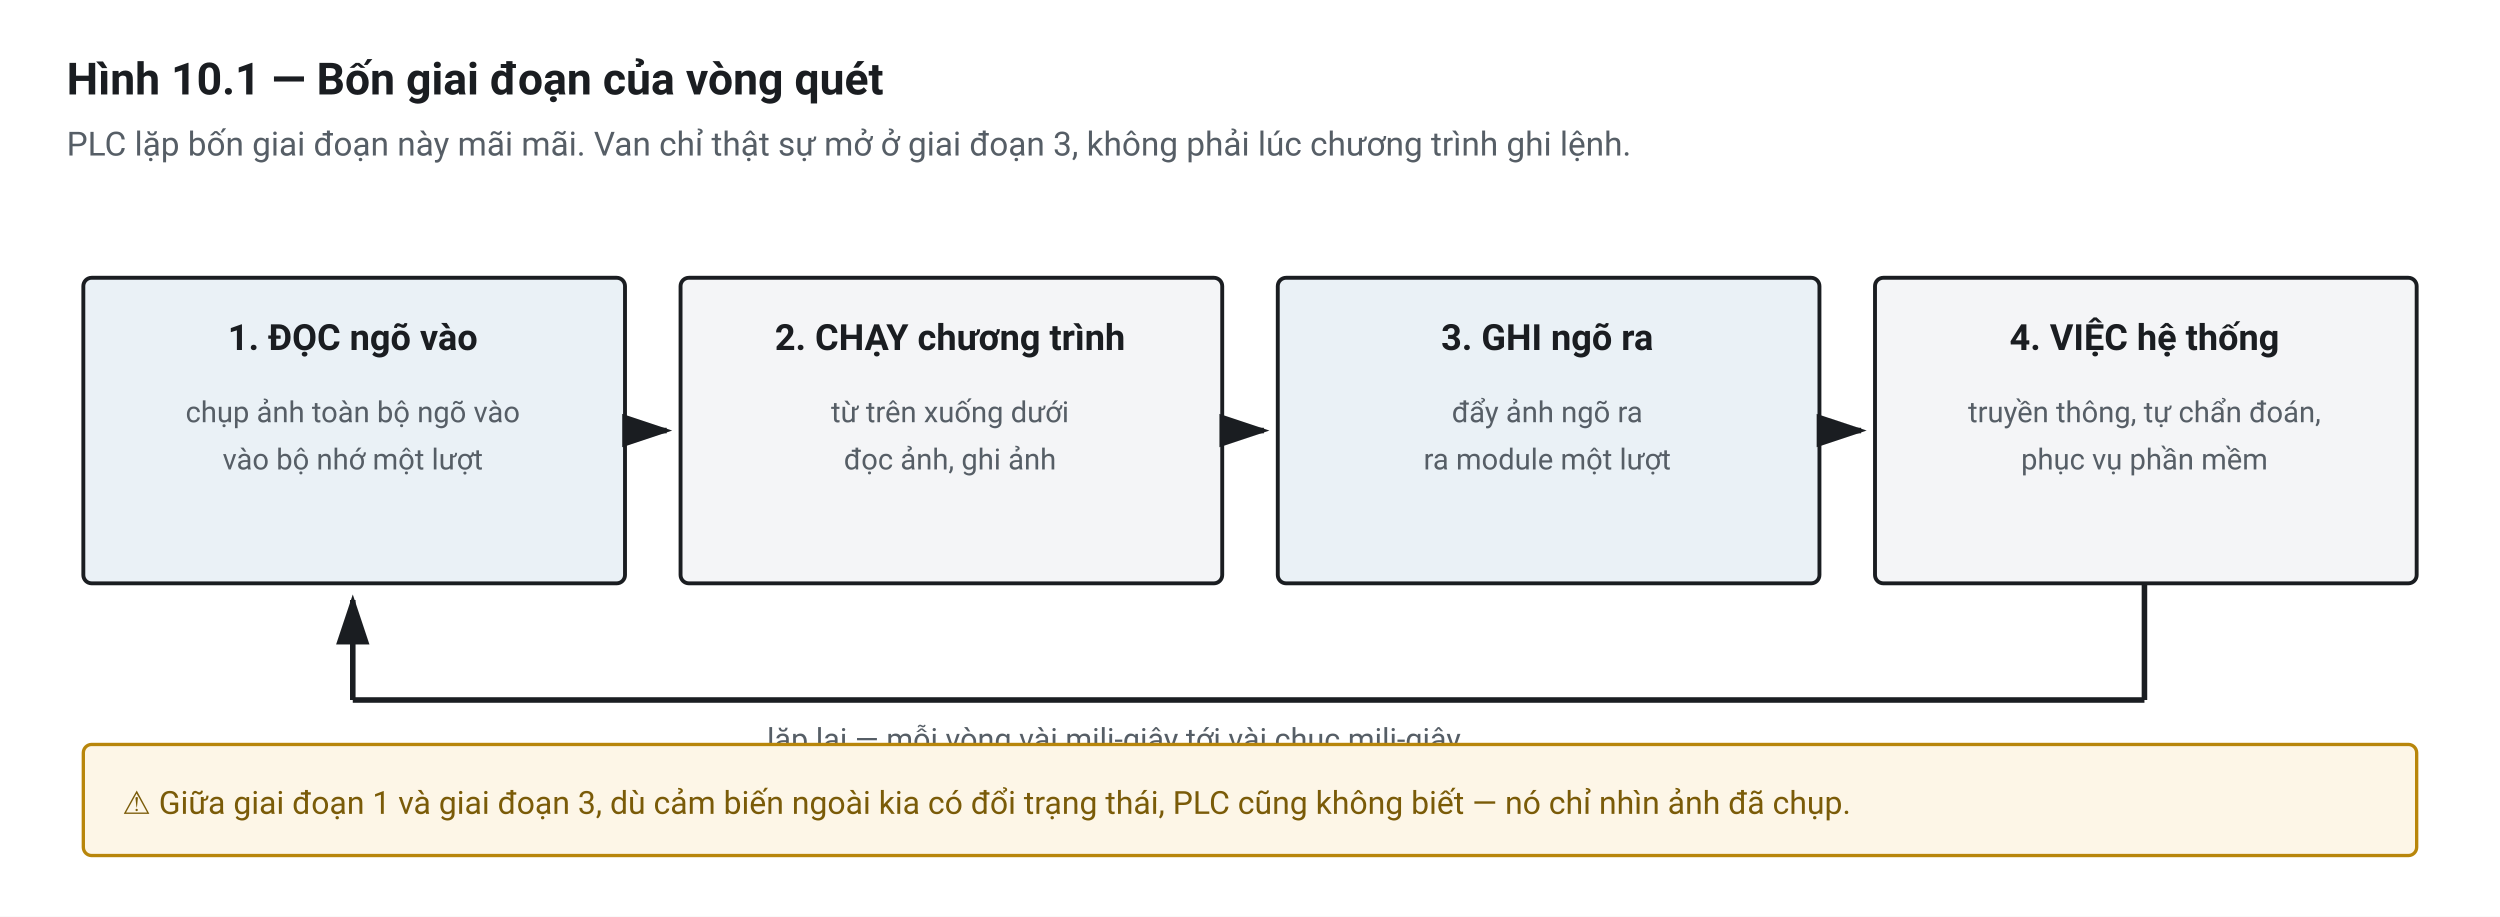
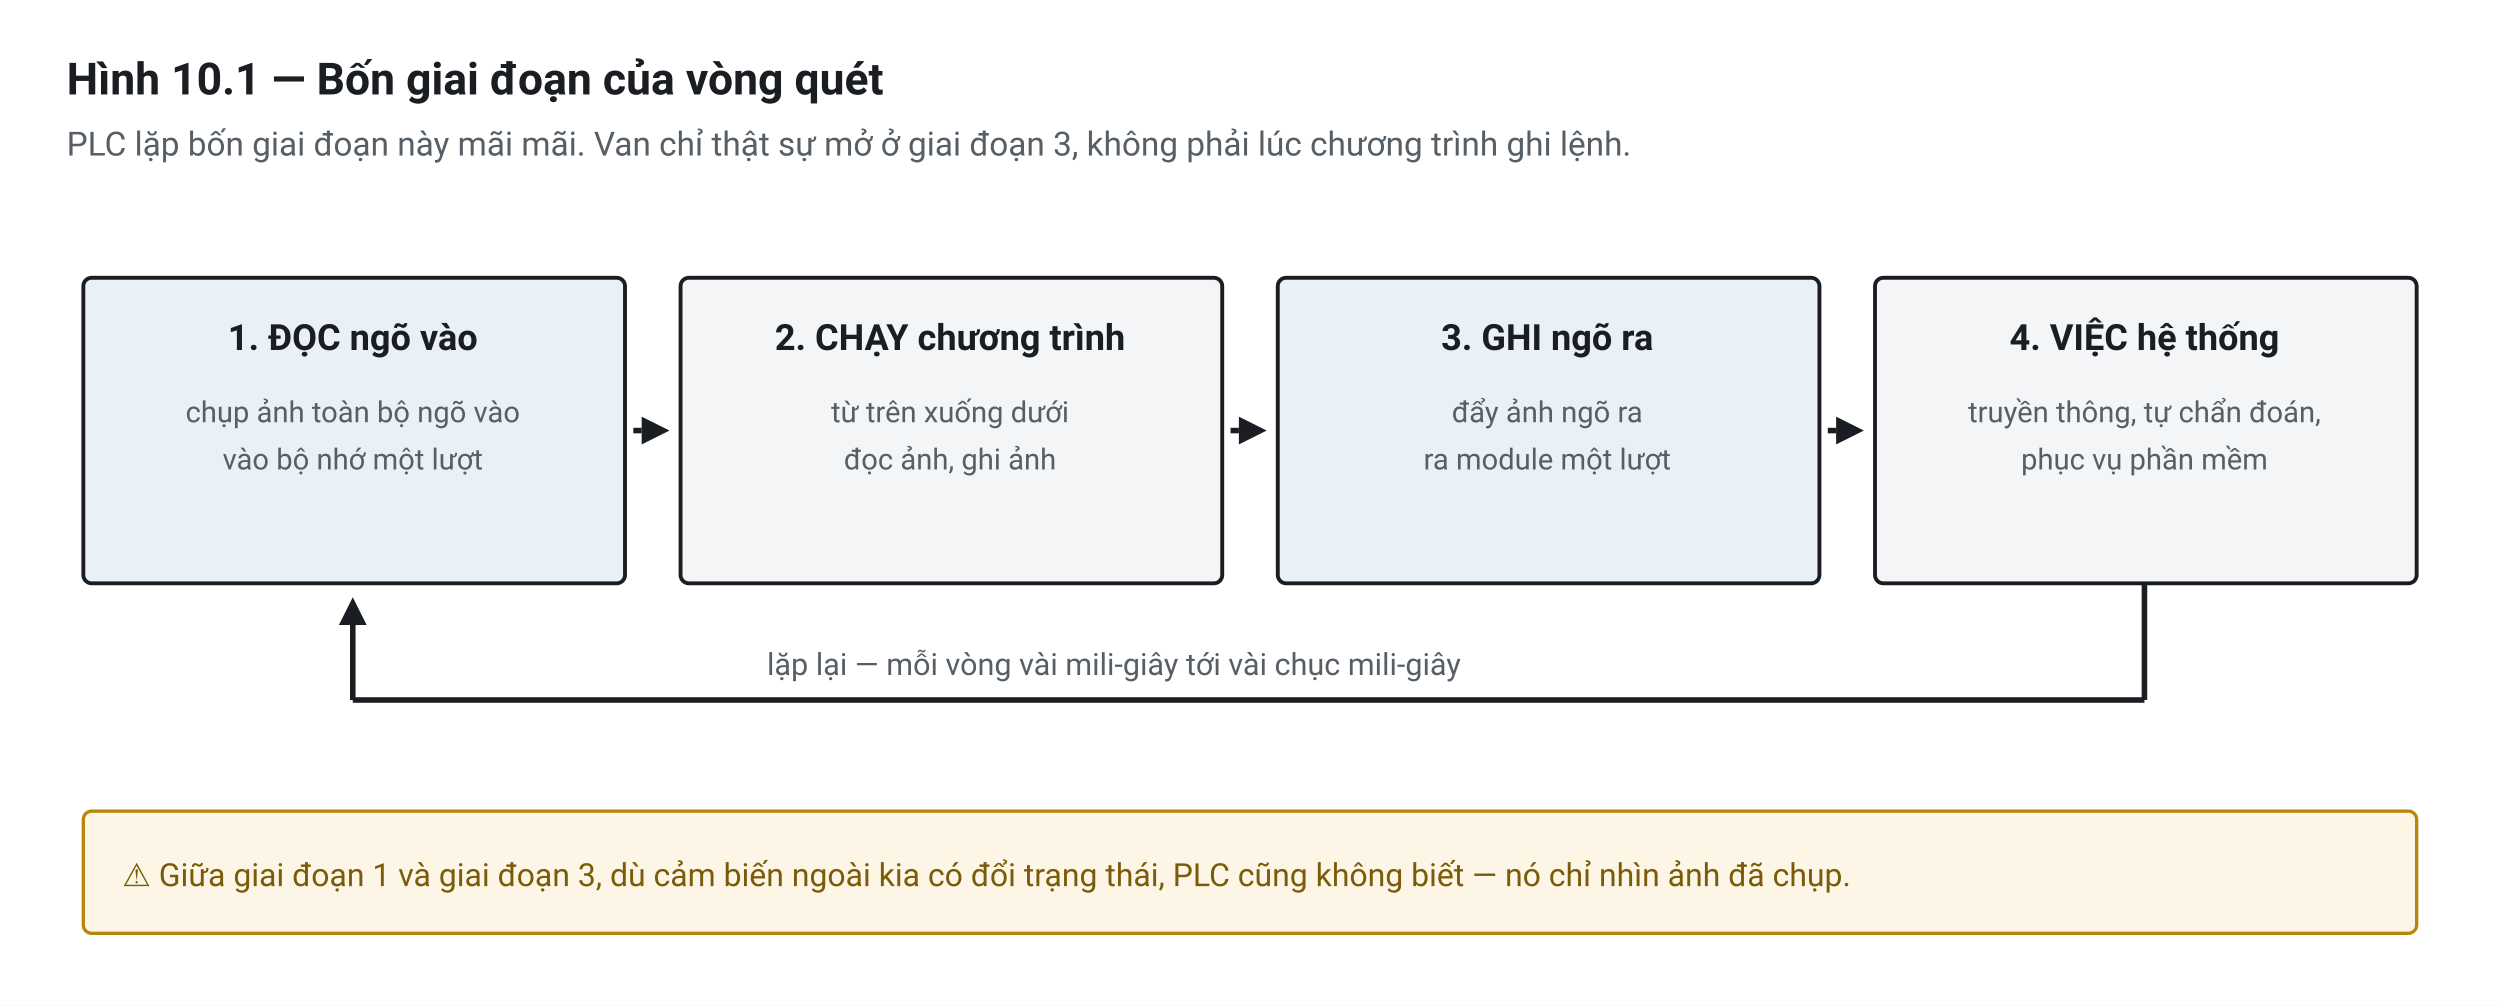
- <svg xmlns="http://www.w3.org/2000/svg" viewBox="0 0 900 330" width="900" height="330">
-   <rect width="900" height="330" fill="#FFFFFF" />
-   <defs>
-     <marker id="ar" markerWidth="9" markerHeight="9" refX="8" refY="3" orient="auto">
-       <path d="M0,0 L0,6 L9,3 z" fill="#1A1D21" />
-     </marker>
-     <marker id="arc" markerWidth="9" markerHeight="9" refX="8" refY="3" orient="auto">
-       <path d="M0,0 L0,6 L9,3 z" fill="#C0392B" />
-     </marker>
-   </defs>
+ <svg xmlns="http://www.w3.org/2000/svg" viewBox="0 0 900 362" width="900" height="362">
+   <rect width="900" height="362" fill="#FFFFFF" />
  <text x="24" y="34" font-family="Segoe UI,Roboto,Helvetica,Arial,sans-serif" font-size="16" font-weight="700" fill="#1A1D21" text-anchor="start">Hình 10.1 — Bốn giai đoạn của vòng quét</text>
  <text x="24" y="56" font-family="Segoe UI,Roboto,Helvetica,Arial,sans-serif" font-size="12" font-weight="400" fill="#565E66" text-anchor="start">PLC lặp bốn giai đoạn này mãi mãi. Van chỉ thật sự mở ở giai đoạn 3, không phải lúc chương trình ghi lệnh.</text>
  <rect x="30" y="100" width="195" height="110" rx="3" fill="#EAF1F6" stroke="#1A1D21" stroke-width="1.4" />
  <text x="127" y="126" font-family="Segoe UI,Roboto,Helvetica,Arial,sans-serif" font-size="13" font-weight="700" fill="#1A1D21" text-anchor="middle">1. ĐỌC ngõ vào</text>
  <text x="127" y="152" font-family="Segoe UI,Roboto,Helvetica,Arial,sans-serif" font-size="10.5" font-weight="400" fill="#565E66" text-anchor="middle">chụp ảnh toàn bộ ngõ vào</text>
  <text x="127" y="169" font-family="Segoe UI,Roboto,Helvetica,Arial,sans-serif" font-size="10.5" font-weight="400" fill="#565E66" text-anchor="middle">vào bộ nhớ một lượt</text>
-   <line x1="228" y1="155" x2="240" y2="155" stroke="#1A1D21" stroke-width="2" marker-end="url(#ar)" />
+   <line x1="228" y1="155" x2="231" y2="155" stroke="#1A1D21" stroke-width="2" />
+   <polygon points="241.0,155.0 231.0,160.0 231.0,150.0" fill="#1A1D21" />
  <rect x="245" y="100" width="195" height="110" rx="3" fill="#F4F5F7" stroke="#1A1D21" stroke-width="1.4" />
  <text x="342" y="126" font-family="Segoe UI,Roboto,Helvetica,Arial,sans-serif" font-size="13" font-weight="700" fill="#1A1D21" text-anchor="middle">2. CHẠY chương trình</text>
  <text x="342" y="152" font-family="Segoe UI,Roboto,Helvetica,Arial,sans-serif" font-size="10.5" font-weight="400" fill="#565E66" text-anchor="middle">từ trên xuống dưới</text>
  <text x="342" y="169" font-family="Segoe UI,Roboto,Helvetica,Arial,sans-serif" font-size="10.5" font-weight="400" fill="#565E66" text-anchor="middle">đọc ảnh, ghi ảnh</text>
-   <line x1="443" y1="155" x2="455" y2="155" stroke="#1A1D21" stroke-width="2" marker-end="url(#ar)" />
+   <line x1="443" y1="155" x2="446" y2="155" stroke="#1A1D21" stroke-width="2" />
+   <polygon points="456.0,155.0 446.0,160.0 446.0,150.0" fill="#1A1D21" />
  <rect x="460" y="100" width="195" height="110" rx="3" fill="#EAF1F6" stroke="#1A1D21" stroke-width="1.4" />
  <text x="557" y="126" font-family="Segoe UI,Roboto,Helvetica,Arial,sans-serif" font-size="13" font-weight="700" fill="#1A1D21" text-anchor="middle">3. GHI ngõ ra</text>
  <text x="557" y="152" font-family="Segoe UI,Roboto,Helvetica,Arial,sans-serif" font-size="10.5" font-weight="400" fill="#565E66" text-anchor="middle">đẩy ảnh ngõ ra</text>
  <text x="557" y="169" font-family="Segoe UI,Roboto,Helvetica,Arial,sans-serif" font-size="10.5" font-weight="400" fill="#565E66" text-anchor="middle">ra module một lượt</text>
-   <line x1="658" y1="155" x2="670" y2="155" stroke="#1A1D21" stroke-width="2" marker-end="url(#ar)" />
+   <line x1="658" y1="155" x2="661" y2="155" stroke="#1A1D21" stroke-width="2" />
+   <polygon points="671.0,155.0 661.0,160.0 661.0,150.0" fill="#1A1D21" />
  <rect x="675" y="100" width="195" height="110" rx="3" fill="#F4F5F7" stroke="#1A1D21" stroke-width="1.4" />
  <text x="772" y="126" font-family="Segoe UI,Roboto,Helvetica,Arial,sans-serif" font-size="13" font-weight="700" fill="#1A1D21" text-anchor="middle">4. VIỆC hệ thống</text>
  <text x="772" y="152" font-family="Segoe UI,Roboto,Helvetica,Arial,sans-serif" font-size="10.5" font-weight="400" fill="#565E66" text-anchor="middle">truyền thông, tự chẩn đoán,</text>
  <text x="772" y="169" font-family="Segoe UI,Roboto,Helvetica,Arial,sans-serif" font-size="10.5" font-weight="400" fill="#565E66" text-anchor="middle">phục vụ phần mềm</text>
  <line x1="772" y1="210" x2="772" y2="252" stroke="#1A1D21" stroke-width="2" />
  <line x1="772" y1="252" x2="127" y2="252" stroke="#1A1D21" stroke-width="2" />
-   <line x1="127" y1="252" x2="127" y2="216" stroke="#1A1D21" stroke-width="2" marker-end="url(#ar)" />
-   <text x="401" y="270" font-family="Segoe UI,Roboto,Helvetica,Arial,sans-serif" font-size="11" font-weight="400" fill="#565E66" text-anchor="middle">lặp lại — mỗi vòng vài mili-giây tới vài chục mili-giây</text>
-   <rect x="30" y="268" width="840" height="40" rx="3" fill="#FDF6E7" stroke="#B8860B" stroke-width="1.2" />
-   <text x="44" y="293" font-family="Segoe UI,Roboto,Helvetica,Arial,sans-serif" font-size="11.5" font-weight="400" fill="#7A5B08" text-anchor="start">⚠  Giữa giai đoạn 1 và giai đoạn 3, dù cảm biến ngoài kia có đổi trạng thái, PLC cũng không biết — nó chỉ nhìn ảnh đã chụp.</text>
+   <line x1="127" y1="252" x2="127" y2="225" stroke="#1A1D21" stroke-width="2" />
+   <polygon points="127.0,215.0 132.0,225.0 122.0,225.0" fill="#1A1D21" />
+   <text x="401" y="243" font-family="Segoe UI,Roboto,Helvetica,Arial,sans-serif" font-size="11" font-weight="400" fill="#565E66" text-anchor="middle">lặp lại — mỗi vòng vài mili-giây tới vài chục mili-giây</text>
+   <rect x="30" y="292" width="840" height="44" rx="3" fill="#FDF6E7" stroke="#B8860B" stroke-width="1.2" />
+   <text x="44" y="319" font-family="Segoe UI,Roboto,Helvetica,Arial,sans-serif" font-size="11.5" font-weight="400" fill="#7A5B08" text-anchor="start">⚠  Giữa giai đoạn 1 và giai đoạn 3, dù cảm biến ngoài kia có đổi trạng thái, PLC cũng không biết — nó chỉ nhìn ảnh đã chụp.</text>
</svg>
